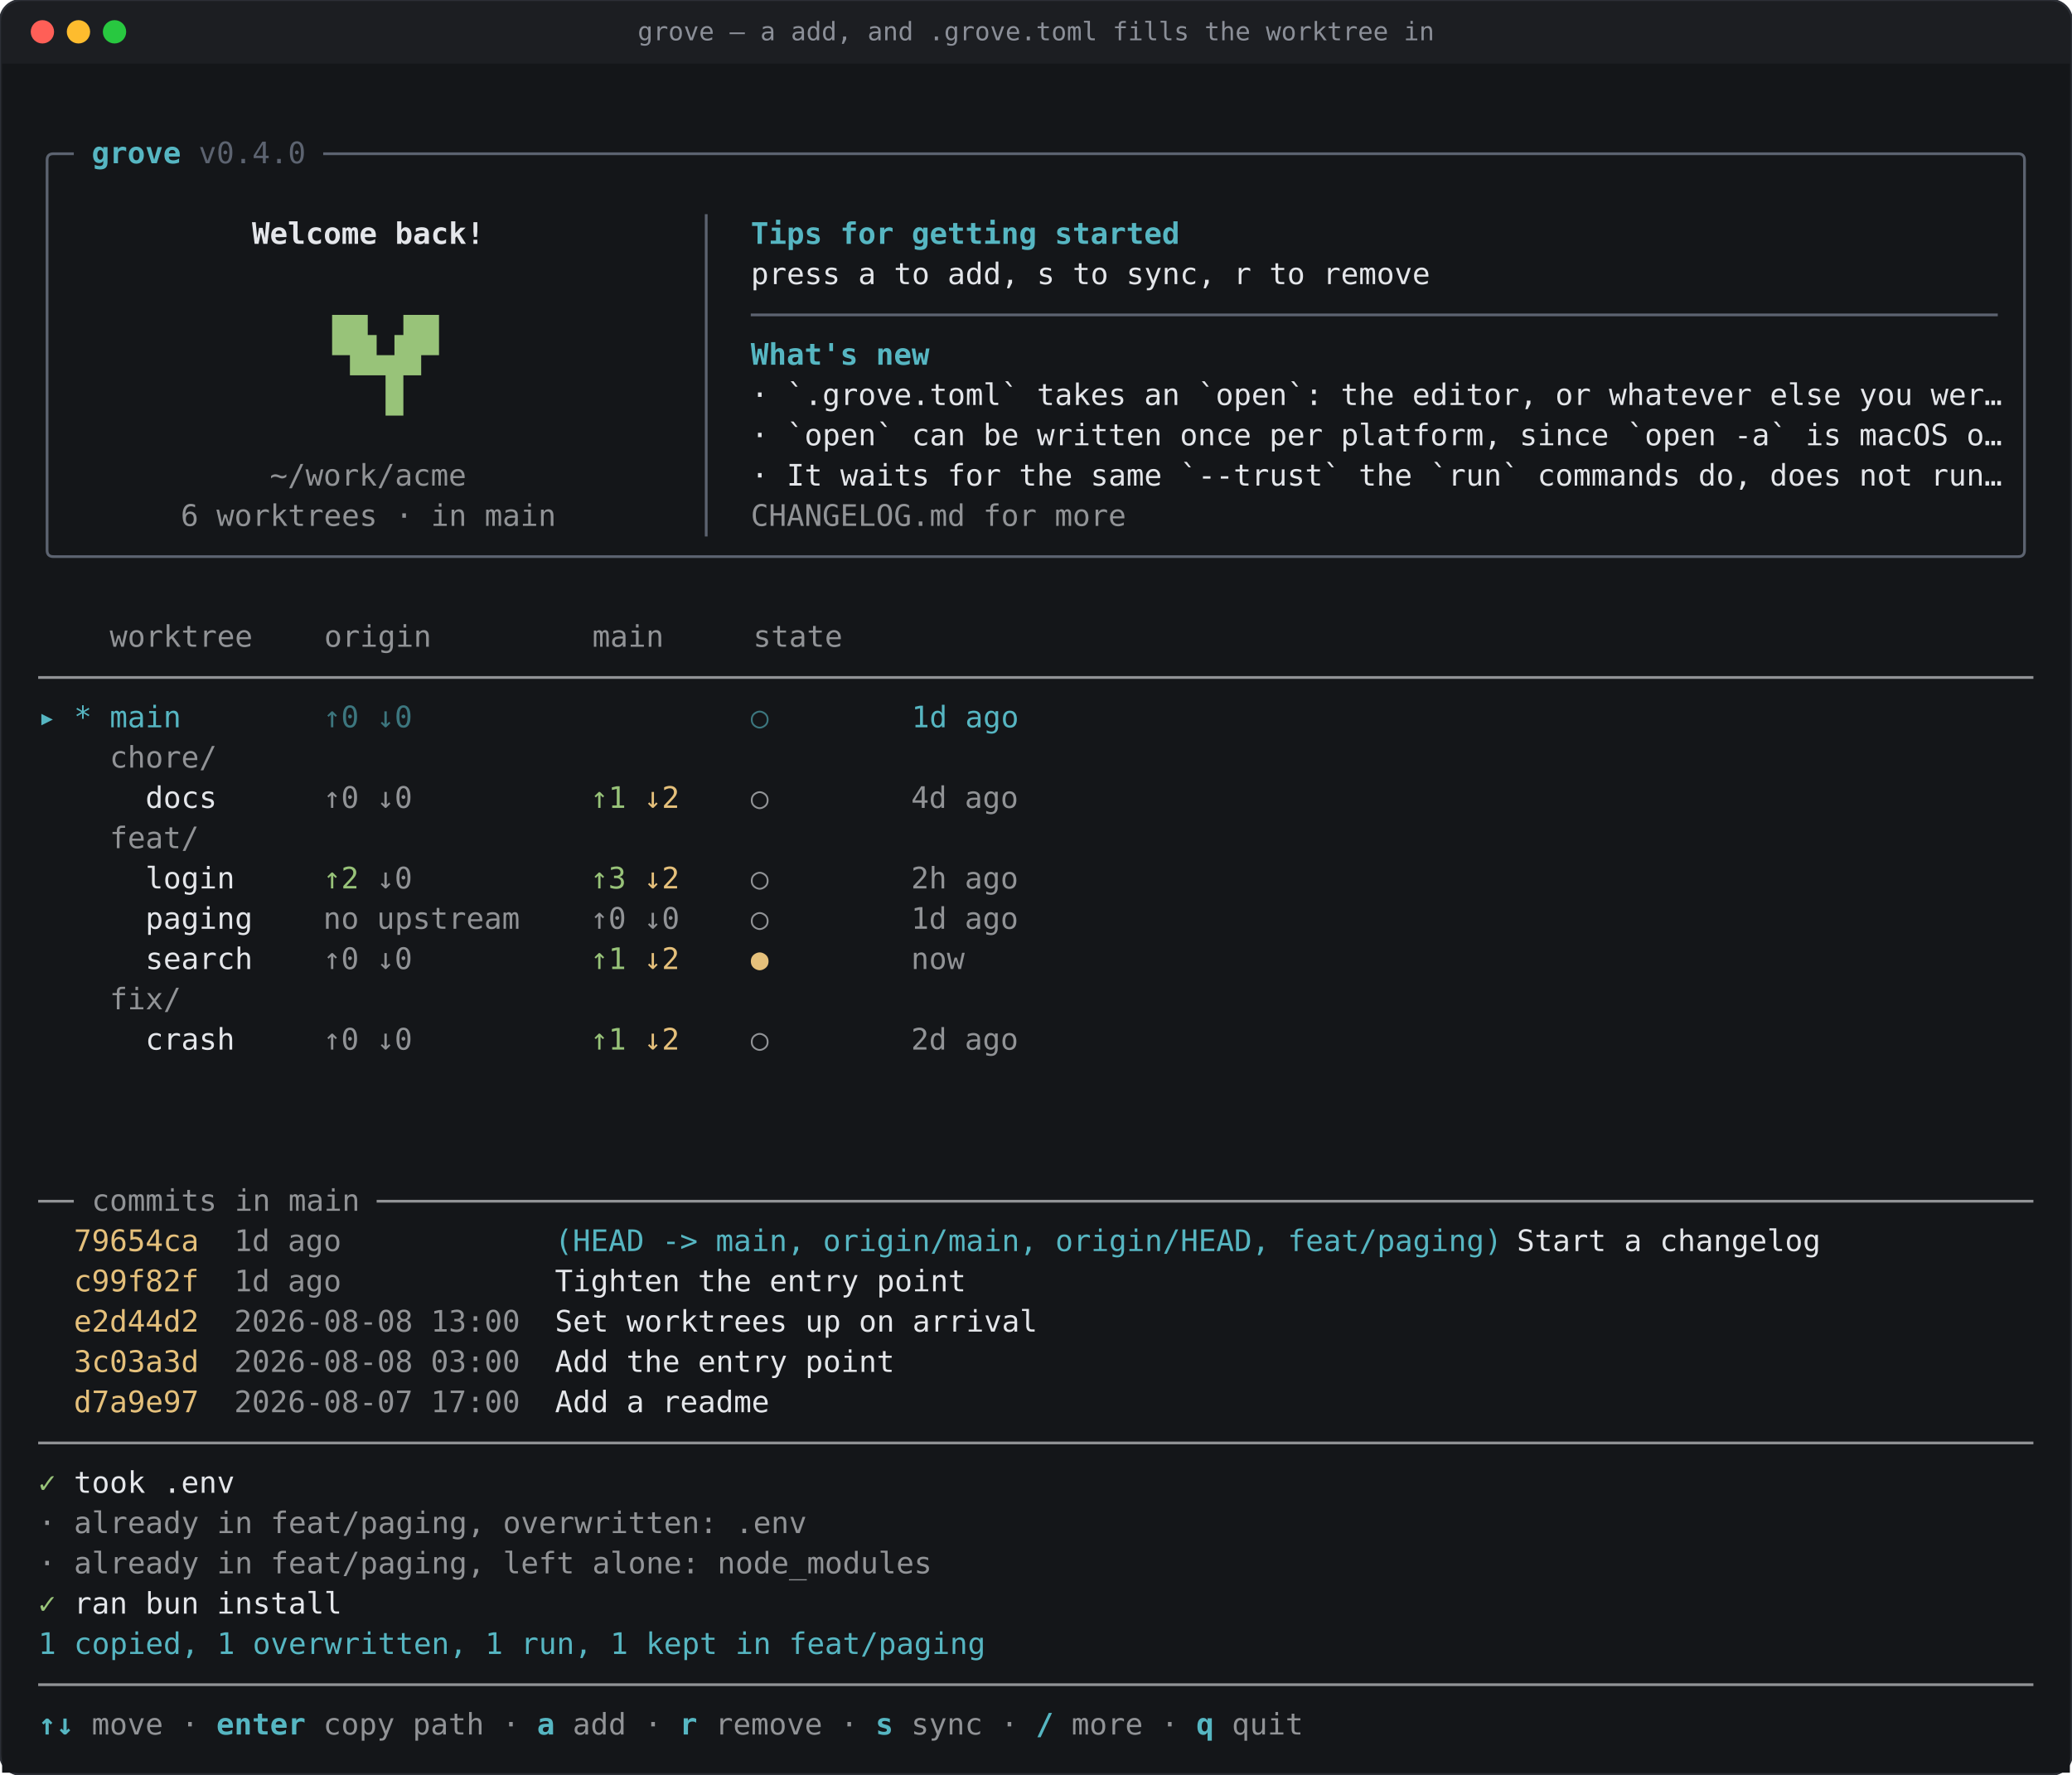
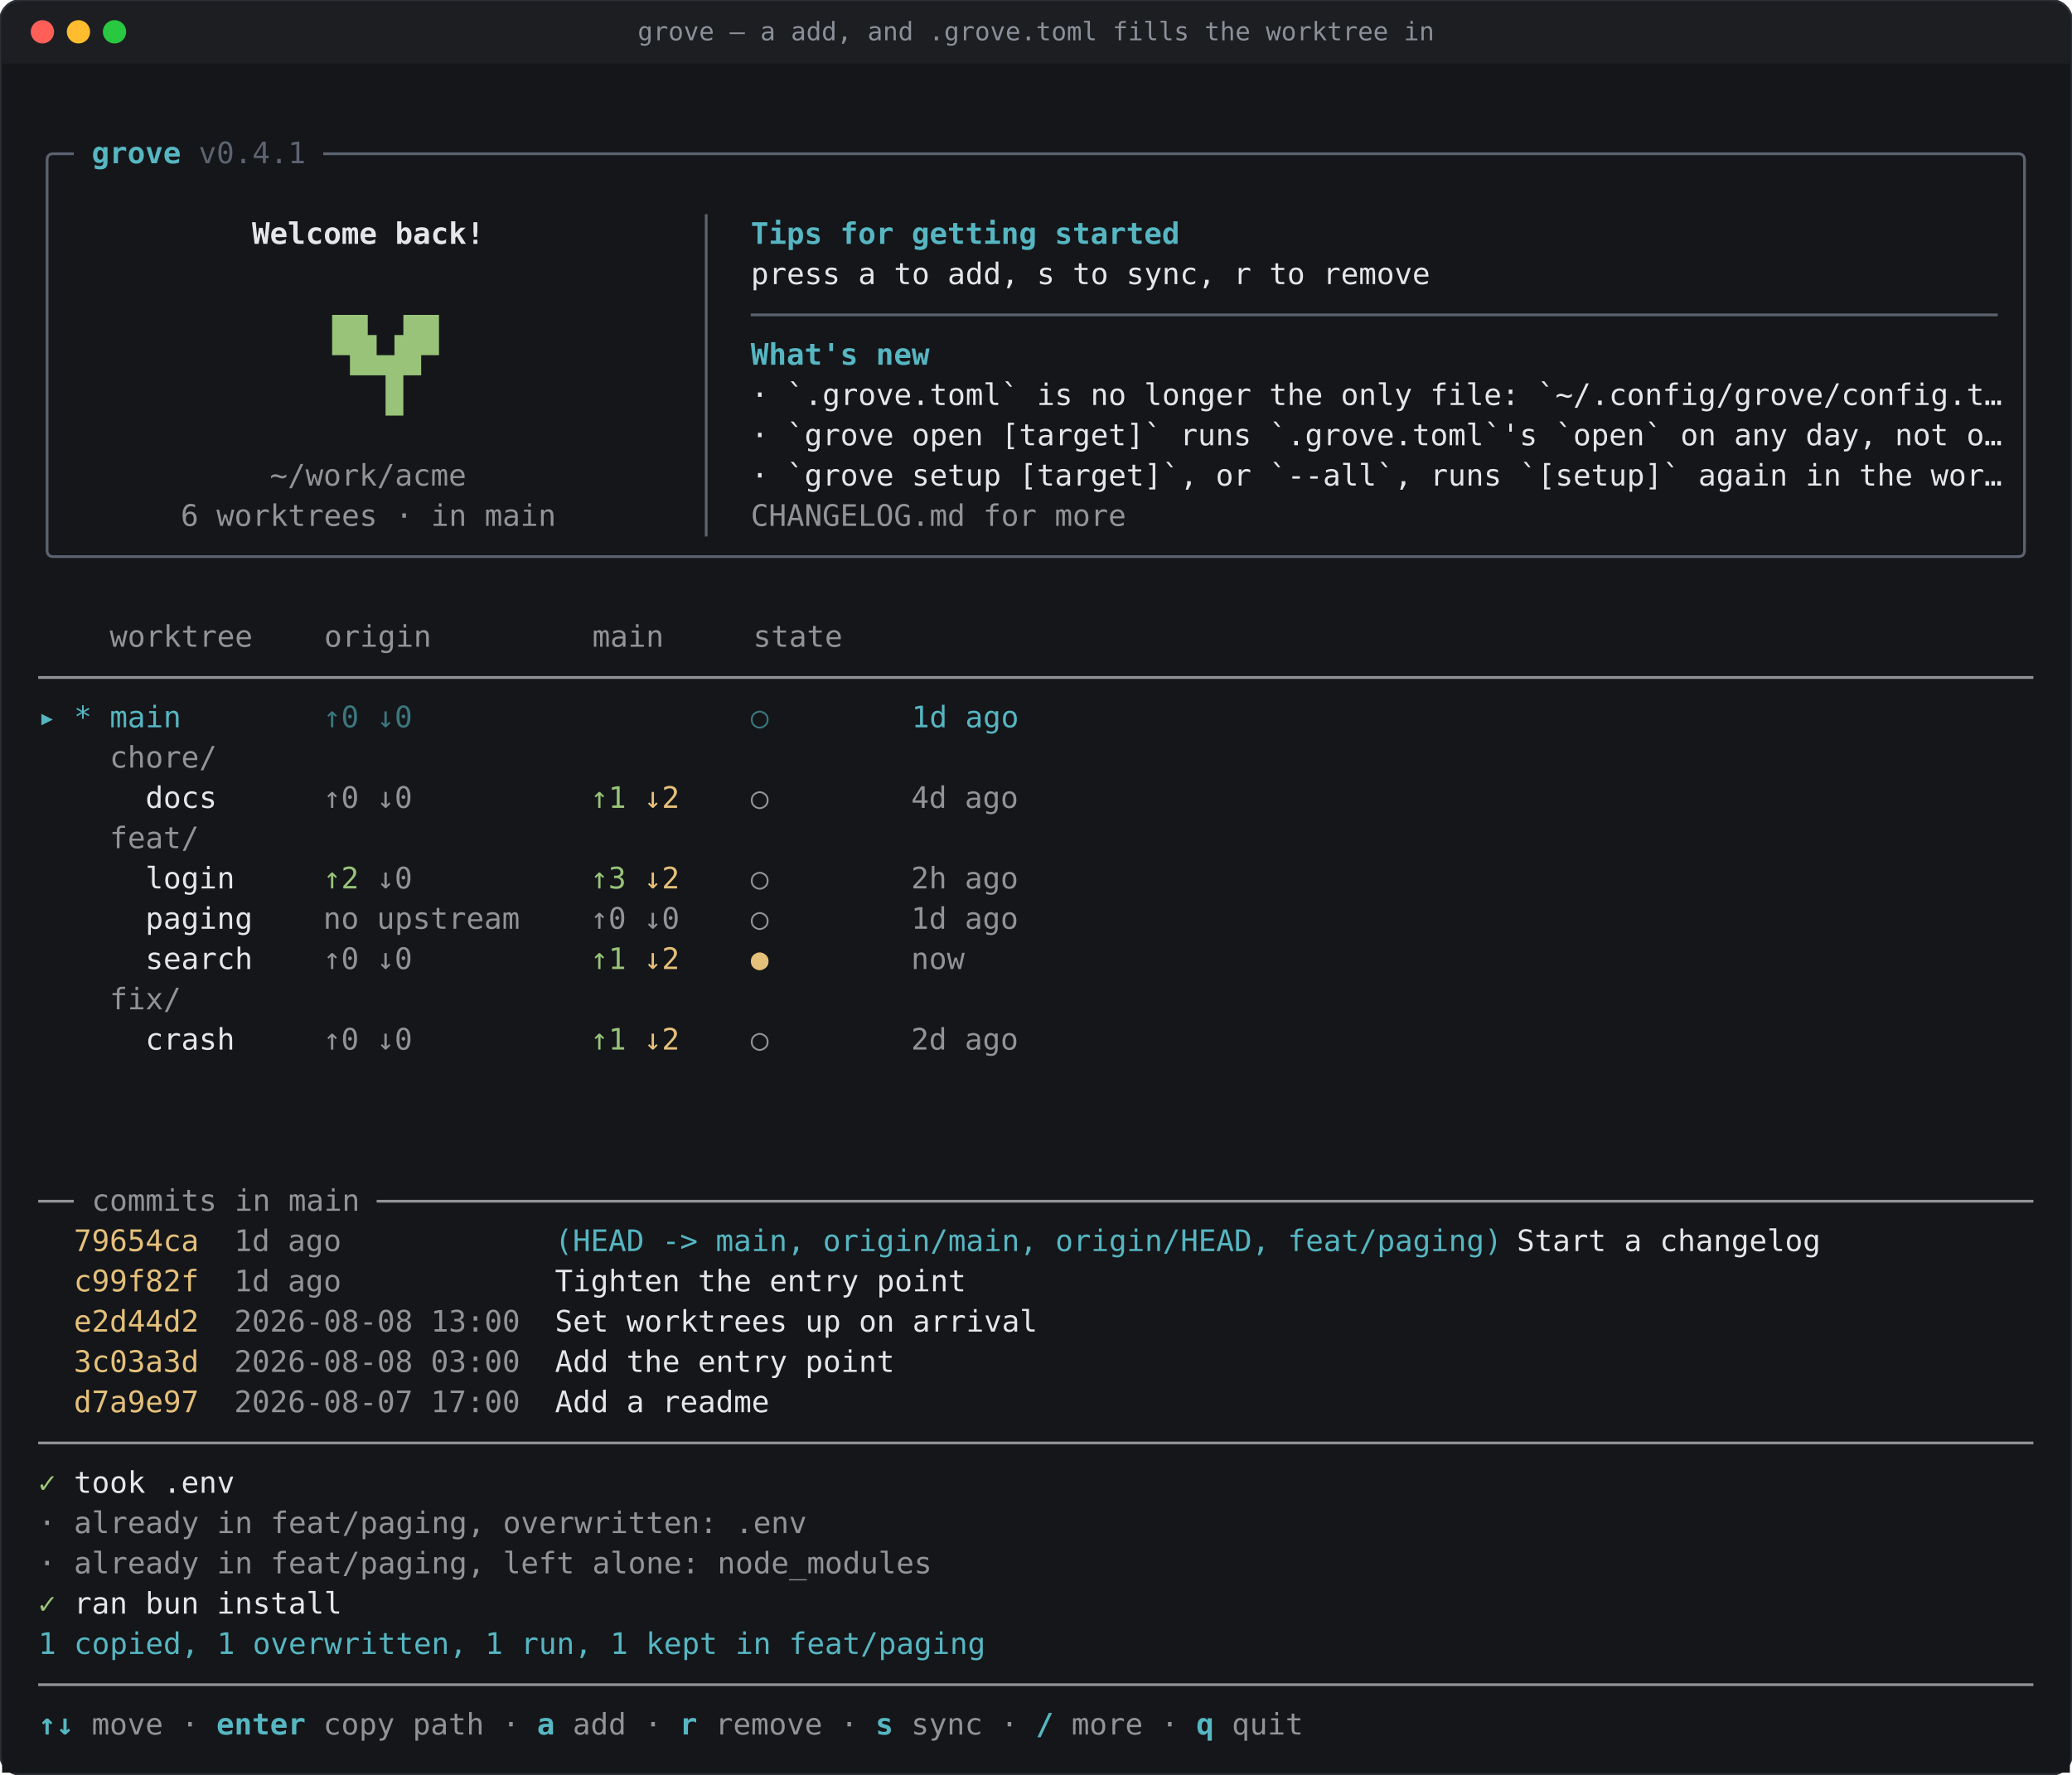
<svg xmlns="http://www.w3.org/2000/svg" width="977" height="837" viewBox="0 0 977 837" font-family="ui-monospace, SFMono-Regular, Menlo, Consolas, 'DejaVu Sans Mono', monospace" font-size="14">
  <rect width="977" height="837" rx="10" fill="#1c1e22" stroke="#2c2f36" />
  <rect x="1" y="30" width="975" height="806" fill="#141619" />
  <circle cx="20" cy="15" r="5.5" fill="#ff5f57" />
  <circle cx="37" cy="15" r="5.5" fill="#febc2e" />
  <circle cx="54" cy="15" r="5.5" fill="#28c840" />
  <text x="488.5" y="19" fill="#8b8f98" font-size="12" text-anchor="middle">grove — a add, and .grove.toml fills the worktree in</text>
  <path fill="#98c379" opacity="1" d="M156.60 148.50h4.20v9.50h-4.20zM160.80 148.50h8.40v9.50h-8.40zM169.20 148.50h4.20v9.50h-4.20zM190.20 148.50h4.20v9.50h-4.20zM194.40 148.50h8.40v9.50h-8.40zM202.80 148.50h4.20v9.50h-4.20zM156.60 158.00h4.20v9.50h-4.20zM160.80 158.00h4.20v9.50h-4.20zM165.00 158.00h4.20v9.50h-4.20zM165.00 167.50h4.20v9.50h-4.20zM169.20 158.00h8.40v19.00h-8.40zM177.60 167.50h8.40v9.50h-8.40zM186.00 158.00h8.40v19.00h-8.40zM194.40 158.00h4.20v9.50h-4.20zM198.60 158.00h4.20v9.50h-4.20zM194.40 167.50h4.20v9.50h-4.20zM202.80 158.00h4.20v9.50h-4.20zM181.80 177.00h4.20v19.00h-4.20zM186.00 177.00h4.20v19.00h-4.20z" />
  <path fill="none" stroke="#5c6370" stroke-width="1.3" opacity="1" d="M22.20 82.00V75.50Q22.20 72.50 25.20 72.50H26.40M26.40 72.50H34.80M152.40 72.50H950.40M954.60 82.00V75.50Q954.60 72.50 951.60 72.50H950.40M22.20 82.00V101.00M954.60 82.00V101.00M22.20 101.00V120.00M333.00 101.00V120.00M954.60 101.00V120.00M22.20 120.00V139.00M333.00 120.00V139.00M954.60 120.00V139.00M22.20 139.00V158.00M333.00 139.00V158.00M354.00 148.50H942.00M954.60 139.00V158.00M22.20 158.00V177.00M333.00 158.00V177.00M954.60 158.00V177.00M22.20 177.00V196.00M333.00 177.00V196.00M954.60 177.00V196.00M22.20 196.00V215.00M333.00 196.00V215.00M954.60 196.00V215.00M22.20 215.00V234.00M333.00 215.00V234.00M954.60 215.00V234.00M22.20 234.00V253.00M333.00 234.00V253.00M954.60 234.00V253.00M22.20 253.00V259.50Q22.20 262.50 25.20 262.50H26.40M26.40 262.50H950.40M954.60 253.00V259.50Q954.60 262.50 951.60 262.50H950.40" />
  <path fill="none" stroke="#e4e6ea" stroke-width="1.3" opacity="0.6" d="M18.00 319.50H958.80M18.00 566.50H34.80M177.60 566.50H958.80M18.00 680.50H958.80M18.00 794.50H958.80" />
  <text x="43.2" y="77.0" fill="#56b6c2" font-weight="600" textLength="42.0" lengthAdjust="spacingAndGlyphs" xml:space="preserve">grove</text>
-   <text x="85.2" y="77.0" fill="#5c6370" textLength="67.2" lengthAdjust="spacingAndGlyphs" xml:space="preserve"> v0.4.0 </text>
+   <text x="85.2" y="77.0" fill="#5c6370" textLength="67.2" lengthAdjust="spacingAndGlyphs" xml:space="preserve"> v0.4.1 </text>
  <text x="118.8" y="115.0" fill="#e4e6ea" font-weight="600" textLength="109.2" lengthAdjust="spacingAndGlyphs" xml:space="preserve">Welcome back!</text>
  <text x="354.0" y="115.0" fill="#56b6c2" font-weight="600" textLength="201.6" lengthAdjust="spacingAndGlyphs" xml:space="preserve">Tips for getting started</text>
  <text x="337.2" y="134.0" fill="#e4e6ea" textLength="613.2" lengthAdjust="spacingAndGlyphs" xml:space="preserve">  press a to add, s to sync, r to remove                                 </text>
  <text x="354.0" y="172.0" fill="#56b6c2" font-weight="600" textLength="84.0" lengthAdjust="spacingAndGlyphs" xml:space="preserve">What's new</text>
-   <text x="337.2" y="191.0" fill="#e4e6ea" textLength="613.2" lengthAdjust="spacingAndGlyphs" xml:space="preserve">  · `.grove.toml` takes an `open`: the editor, or whatever else you wer… </text>
-   <text x="337.2" y="210.0" fill="#e4e6ea" textLength="613.2" lengthAdjust="spacingAndGlyphs" xml:space="preserve">  · `open` can be written once per platform, since `open -a` is macOS o… </text>
+   <text x="337.2" y="191.0" fill="#e4e6ea" textLength="613.2" lengthAdjust="spacingAndGlyphs" xml:space="preserve">  · `.grove.toml` is no longer the only file: `~/.config/grove/config.t… </text>
+   <text x="337.2" y="210.0" fill="#e4e6ea" textLength="613.2" lengthAdjust="spacingAndGlyphs" xml:space="preserve">  · `grove open [target]` runs `.grove.toml`'s `open` on any day, not o… </text>
  <text x="127.2" y="229.0" fill="#e4e6ea" opacity="0.6" textLength="92.4" lengthAdjust="spacingAndGlyphs" xml:space="preserve">~/work/acme</text>
-   <text x="337.2" y="229.0" fill="#e4e6ea" textLength="613.2" lengthAdjust="spacingAndGlyphs" xml:space="preserve">  · It waits for the same `--trust` the `run` commands do, does not run… </text>
+   <text x="337.2" y="229.0" fill="#e4e6ea" textLength="613.2" lengthAdjust="spacingAndGlyphs" xml:space="preserve">  · `grove setup [target]`, or `--all`, runs `[setup]` again in the wor… </text>
  <text x="85.2" y="248.0" fill="#e4e6ea" opacity="0.6" textLength="176.4" lengthAdjust="spacingAndGlyphs" xml:space="preserve">6 worktrees · in main</text>
  <text x="354.0" y="248.0" fill="#e4e6ea" opacity="0.6" textLength="176.4" lengthAdjust="spacingAndGlyphs" xml:space="preserve">CHANGELOG.md for more</text>
  <text x="18.0" y="305.0" fill="#e4e6ea" opacity="0.6" textLength="378.0" lengthAdjust="spacingAndGlyphs" xml:space="preserve">    worktree    origin         main     state</text>
  <text x="18.0" y="343.0" fill="#56b6c2" textLength="134.4" lengthAdjust="spacingAndGlyphs" xml:space="preserve">▸ * main        </text>
  <text x="152.4" y="343.0" fill="#56b6c2" opacity="0.6" textLength="16.8" lengthAdjust="spacingAndGlyphs" xml:space="preserve">↑0</text>
  <text x="177.6" y="343.0" fill="#56b6c2" opacity="0.6" textLength="16.8" lengthAdjust="spacingAndGlyphs" xml:space="preserve">↓0</text>
  <text x="354.0" y="343.0" fill="#56b6c2" opacity="0.6" textLength="8.4" lengthAdjust="spacingAndGlyphs" xml:space="preserve">○</text>
  <text x="362.4" y="343.0" fill="#56b6c2" textLength="117.6" lengthAdjust="spacingAndGlyphs" xml:space="preserve">        1d ago</text>
  <text x="18.0" y="362.0" fill="#e4e6ea" opacity="0.6" textLength="84.0" lengthAdjust="spacingAndGlyphs" xml:space="preserve">    chore/</text>
  <text x="18.0" y="381.0" fill="#e4e6ea" textLength="134.4" lengthAdjust="spacingAndGlyphs" xml:space="preserve">      docs      </text>
  <text x="152.4" y="381.0" fill="#e4e6ea" opacity="0.6" textLength="16.8" lengthAdjust="spacingAndGlyphs" xml:space="preserve">↑0</text>
  <text x="177.6" y="381.0" fill="#e4e6ea" opacity="0.6" textLength="16.8" lengthAdjust="spacingAndGlyphs" xml:space="preserve">↓0</text>
  <text x="278.4" y="381.0" fill="#98c379" textLength="16.8" lengthAdjust="spacingAndGlyphs" xml:space="preserve">↑1</text>
  <text x="303.6" y="381.0" fill="#e5c07b" textLength="16.8" lengthAdjust="spacingAndGlyphs" xml:space="preserve">↓2</text>
  <text x="354.0" y="381.0" fill="#e4e6ea" opacity="0.6" textLength="8.4" lengthAdjust="spacingAndGlyphs" xml:space="preserve">○</text>
  <text x="429.6" y="381.0" fill="#e4e6ea" opacity="0.6" textLength="50.4" lengthAdjust="spacingAndGlyphs" xml:space="preserve">4d ago</text>
  <text x="18.0" y="400.0" fill="#e4e6ea" opacity="0.6" textLength="75.6" lengthAdjust="spacingAndGlyphs" xml:space="preserve">    feat/</text>
  <text x="18.0" y="419.0" fill="#e4e6ea" textLength="134.4" lengthAdjust="spacingAndGlyphs" xml:space="preserve">      login     </text>
  <text x="152.4" y="419.0" fill="#98c379" textLength="16.8" lengthAdjust="spacingAndGlyphs" xml:space="preserve">↑2</text>
  <text x="177.6" y="419.0" fill="#e4e6ea" opacity="0.6" textLength="16.8" lengthAdjust="spacingAndGlyphs" xml:space="preserve">↓0</text>
  <text x="278.4" y="419.0" fill="#98c379" textLength="16.8" lengthAdjust="spacingAndGlyphs" xml:space="preserve">↑3</text>
  <text x="303.6" y="419.0" fill="#e5c07b" textLength="16.8" lengthAdjust="spacingAndGlyphs" xml:space="preserve">↓2</text>
  <text x="354.0" y="419.0" fill="#e4e6ea" opacity="0.6" textLength="8.4" lengthAdjust="spacingAndGlyphs" xml:space="preserve">○</text>
  <text x="429.6" y="419.0" fill="#e4e6ea" opacity="0.6" textLength="50.4" lengthAdjust="spacingAndGlyphs" xml:space="preserve">2h ago</text>
  <text x="18.0" y="438.0" fill="#e4e6ea" textLength="134.4" lengthAdjust="spacingAndGlyphs" xml:space="preserve">      paging    </text>
  <text x="152.4" y="438.0" fill="#e4e6ea" opacity="0.6" textLength="92.4" lengthAdjust="spacingAndGlyphs" xml:space="preserve">no upstream</text>
  <text x="278.4" y="438.0" fill="#e4e6ea" opacity="0.6" textLength="16.8" lengthAdjust="spacingAndGlyphs" xml:space="preserve">↑0</text>
  <text x="303.6" y="438.0" fill="#e4e6ea" opacity="0.6" textLength="16.8" lengthAdjust="spacingAndGlyphs" xml:space="preserve">↓0</text>
  <text x="354.0" y="438.0" fill="#e4e6ea" opacity="0.6" textLength="8.4" lengthAdjust="spacingAndGlyphs" xml:space="preserve">○</text>
  <text x="429.6" y="438.0" fill="#e4e6ea" opacity="0.6" textLength="50.4" lengthAdjust="spacingAndGlyphs" xml:space="preserve">1d ago</text>
  <text x="18.0" y="457.0" fill="#e4e6ea" textLength="134.4" lengthAdjust="spacingAndGlyphs" xml:space="preserve">      search    </text>
  <text x="152.4" y="457.0" fill="#e4e6ea" opacity="0.6" textLength="16.8" lengthAdjust="spacingAndGlyphs" xml:space="preserve">↑0</text>
  <text x="177.6" y="457.0" fill="#e4e6ea" opacity="0.6" textLength="16.8" lengthAdjust="spacingAndGlyphs" xml:space="preserve">↓0</text>
  <text x="278.4" y="457.0" fill="#98c379" textLength="16.8" lengthAdjust="spacingAndGlyphs" xml:space="preserve">↑1</text>
  <text x="303.6" y="457.0" fill="#e5c07b" textLength="16.8" lengthAdjust="spacingAndGlyphs" xml:space="preserve">↓2</text>
  <text x="354.0" y="457.0" fill="#e5c07b" textLength="8.4" lengthAdjust="spacingAndGlyphs" xml:space="preserve">●</text>
  <text x="429.6" y="457.0" fill="#e4e6ea" opacity="0.6" textLength="50.4" lengthAdjust="spacingAndGlyphs" xml:space="preserve">now   </text>
  <text x="18.0" y="476.0" fill="#e4e6ea" opacity="0.6" textLength="67.2" lengthAdjust="spacingAndGlyphs" xml:space="preserve">    fix/</text>
  <text x="18.0" y="495.0" fill="#e4e6ea" textLength="134.4" lengthAdjust="spacingAndGlyphs" xml:space="preserve">      crash     </text>
  <text x="152.4" y="495.0" fill="#e4e6ea" opacity="0.6" textLength="16.8" lengthAdjust="spacingAndGlyphs" xml:space="preserve">↑0</text>
  <text x="177.6" y="495.0" fill="#e4e6ea" opacity="0.6" textLength="16.8" lengthAdjust="spacingAndGlyphs" xml:space="preserve">↓0</text>
  <text x="278.4" y="495.0" fill="#98c379" textLength="16.8" lengthAdjust="spacingAndGlyphs" xml:space="preserve">↑1</text>
  <text x="303.6" y="495.0" fill="#e5c07b" textLength="16.8" lengthAdjust="spacingAndGlyphs" xml:space="preserve">↓2</text>
  <text x="354.0" y="495.0" fill="#e4e6ea" opacity="0.6" textLength="8.4" lengthAdjust="spacingAndGlyphs" xml:space="preserve">○</text>
  <text x="429.6" y="495.0" fill="#e4e6ea" opacity="0.6" textLength="50.4" lengthAdjust="spacingAndGlyphs" xml:space="preserve">2d ago</text>
  <text x="34.8" y="571.0" fill="#e4e6ea" opacity="0.6" textLength="142.8" lengthAdjust="spacingAndGlyphs" xml:space="preserve"> commits in main </text>
  <text x="34.8" y="590.0" fill="#e5c07b" textLength="58.8" lengthAdjust="spacingAndGlyphs" xml:space="preserve">79654ca</text>
  <text x="110.4" y="590.0" fill="#e4e6ea" opacity="0.6" textLength="134.4" lengthAdjust="spacingAndGlyphs" xml:space="preserve">1d ago          </text>
  <text x="261.6" y="590.0" fill="#56b6c2" textLength="453.6" lengthAdjust="spacingAndGlyphs" xml:space="preserve">(HEAD -&gt; main, origin/main, origin/HEAD, feat/paging) </text>
  <text x="715.2" y="590.0" fill="#e4e6ea" textLength="142.8" lengthAdjust="spacingAndGlyphs" xml:space="preserve">Start a changelog</text>
  <text x="34.8" y="609.0" fill="#e5c07b" textLength="58.8" lengthAdjust="spacingAndGlyphs" xml:space="preserve">c99f82f</text>
  <text x="110.4" y="609.0" fill="#e4e6ea" opacity="0.6" textLength="134.4" lengthAdjust="spacingAndGlyphs" xml:space="preserve">1d ago          </text>
  <text x="244.8" y="609.0" fill="#e4e6ea" textLength="210.0" lengthAdjust="spacingAndGlyphs" xml:space="preserve">  Tighten the entry point</text>
  <text x="34.8" y="628.0" fill="#e5c07b" textLength="58.8" lengthAdjust="spacingAndGlyphs" xml:space="preserve">e2d44d2</text>
  <text x="110.4" y="628.0" fill="#e4e6ea" opacity="0.6" textLength="134.4" lengthAdjust="spacingAndGlyphs" xml:space="preserve">2026-08-08 13:00</text>
  <text x="244.8" y="628.0" fill="#e4e6ea" textLength="243.6" lengthAdjust="spacingAndGlyphs" xml:space="preserve">  Set worktrees up on arrival</text>
  <text x="34.8" y="647.0" fill="#e5c07b" textLength="58.8" lengthAdjust="spacingAndGlyphs" xml:space="preserve">3c03a3d</text>
  <text x="110.4" y="647.0" fill="#e4e6ea" opacity="0.6" textLength="134.4" lengthAdjust="spacingAndGlyphs" xml:space="preserve">2026-08-08 03:00</text>
  <text x="244.8" y="647.0" fill="#e4e6ea" textLength="176.4" lengthAdjust="spacingAndGlyphs" xml:space="preserve">  Add the entry point</text>
  <text x="34.8" y="666.0" fill="#e5c07b" textLength="58.8" lengthAdjust="spacingAndGlyphs" xml:space="preserve">d7a9e97</text>
  <text x="110.4" y="666.0" fill="#e4e6ea" opacity="0.6" textLength="134.4" lengthAdjust="spacingAndGlyphs" xml:space="preserve">2026-08-07 17:00</text>
  <text x="244.8" y="666.0" fill="#e4e6ea" textLength="117.6" lengthAdjust="spacingAndGlyphs" xml:space="preserve">  Add a readme</text>
  <text x="18.0" y="704.0" fill="#98c379" textLength="8.4" lengthAdjust="spacingAndGlyphs" xml:space="preserve">✓</text>
  <text x="26.4" y="704.0" fill="#e4e6ea" textLength="84.0" lengthAdjust="spacingAndGlyphs" xml:space="preserve"> took .env</text>
  <text x="18.0" y="723.0" fill="#e4e6ea" opacity="0.6" textLength="361.2" lengthAdjust="spacingAndGlyphs" xml:space="preserve">· already in feat/paging, overwritten: .env</text>
  <text x="18.0" y="742.0" fill="#e4e6ea" opacity="0.6" textLength="420.0" lengthAdjust="spacingAndGlyphs" xml:space="preserve">· already in feat/paging, left alone: node_modules</text>
  <text x="18.0" y="761.0" fill="#98c379" textLength="8.4" lengthAdjust="spacingAndGlyphs" xml:space="preserve">✓</text>
  <text x="26.4" y="761.0" fill="#e4e6ea" textLength="134.4" lengthAdjust="spacingAndGlyphs" xml:space="preserve"> ran bun install</text>
  <text x="18.0" y="780.0" fill="#56b6c2" textLength="445.2" lengthAdjust="spacingAndGlyphs" xml:space="preserve">1 copied, 1 overwritten, 1 run, 1 kept in feat/paging</text>
  <text x="18.0" y="818.0" fill="#56b6c2" font-weight="600" textLength="16.8" lengthAdjust="spacingAndGlyphs" xml:space="preserve">↑↓</text>
  <text x="34.8" y="818.0" fill="#e4e6ea" opacity="0.6" textLength="67.2" lengthAdjust="spacingAndGlyphs" xml:space="preserve"> move · </text>
  <text x="102.0" y="818.0" fill="#56b6c2" font-weight="600" textLength="42.0" lengthAdjust="spacingAndGlyphs" xml:space="preserve">enter</text>
  <text x="144.0" y="818.0" fill="#e4e6ea" opacity="0.6" textLength="109.2" lengthAdjust="spacingAndGlyphs" xml:space="preserve"> copy path · </text>
  <text x="253.2" y="818.0" fill="#56b6c2" font-weight="600" textLength="8.4" lengthAdjust="spacingAndGlyphs" xml:space="preserve">a</text>
  <text x="261.6" y="818.0" fill="#e4e6ea" opacity="0.6" textLength="58.8" lengthAdjust="spacingAndGlyphs" xml:space="preserve"> add · </text>
  <text x="320.4" y="818.0" fill="#56b6c2" font-weight="600" textLength="8.4" lengthAdjust="spacingAndGlyphs" xml:space="preserve">r</text>
  <text x="328.8" y="818.0" fill="#e4e6ea" opacity="0.6" textLength="84.0" lengthAdjust="spacingAndGlyphs" xml:space="preserve"> remove · </text>
  <text x="412.8" y="818.0" fill="#56b6c2" font-weight="600" textLength="8.4" lengthAdjust="spacingAndGlyphs" xml:space="preserve">s</text>
  <text x="421.2" y="818.0" fill="#e4e6ea" opacity="0.6" textLength="67.2" lengthAdjust="spacingAndGlyphs" xml:space="preserve"> sync · </text>
  <text x="488.4" y="818.0" fill="#56b6c2" font-weight="600" textLength="8.4" lengthAdjust="spacingAndGlyphs" xml:space="preserve">/</text>
  <text x="496.8" y="818.0" fill="#e4e6ea" opacity="0.6" textLength="67.2" lengthAdjust="spacingAndGlyphs" xml:space="preserve"> more · </text>
  <text x="564.0" y="818.0" fill="#56b6c2" font-weight="600" textLength="8.4" lengthAdjust="spacingAndGlyphs" xml:space="preserve">q</text>
  <text x="572.4" y="818.0" fill="#e4e6ea" opacity="0.6" textLength="42.0" lengthAdjust="spacingAndGlyphs" xml:space="preserve"> quit</text>
</svg>
